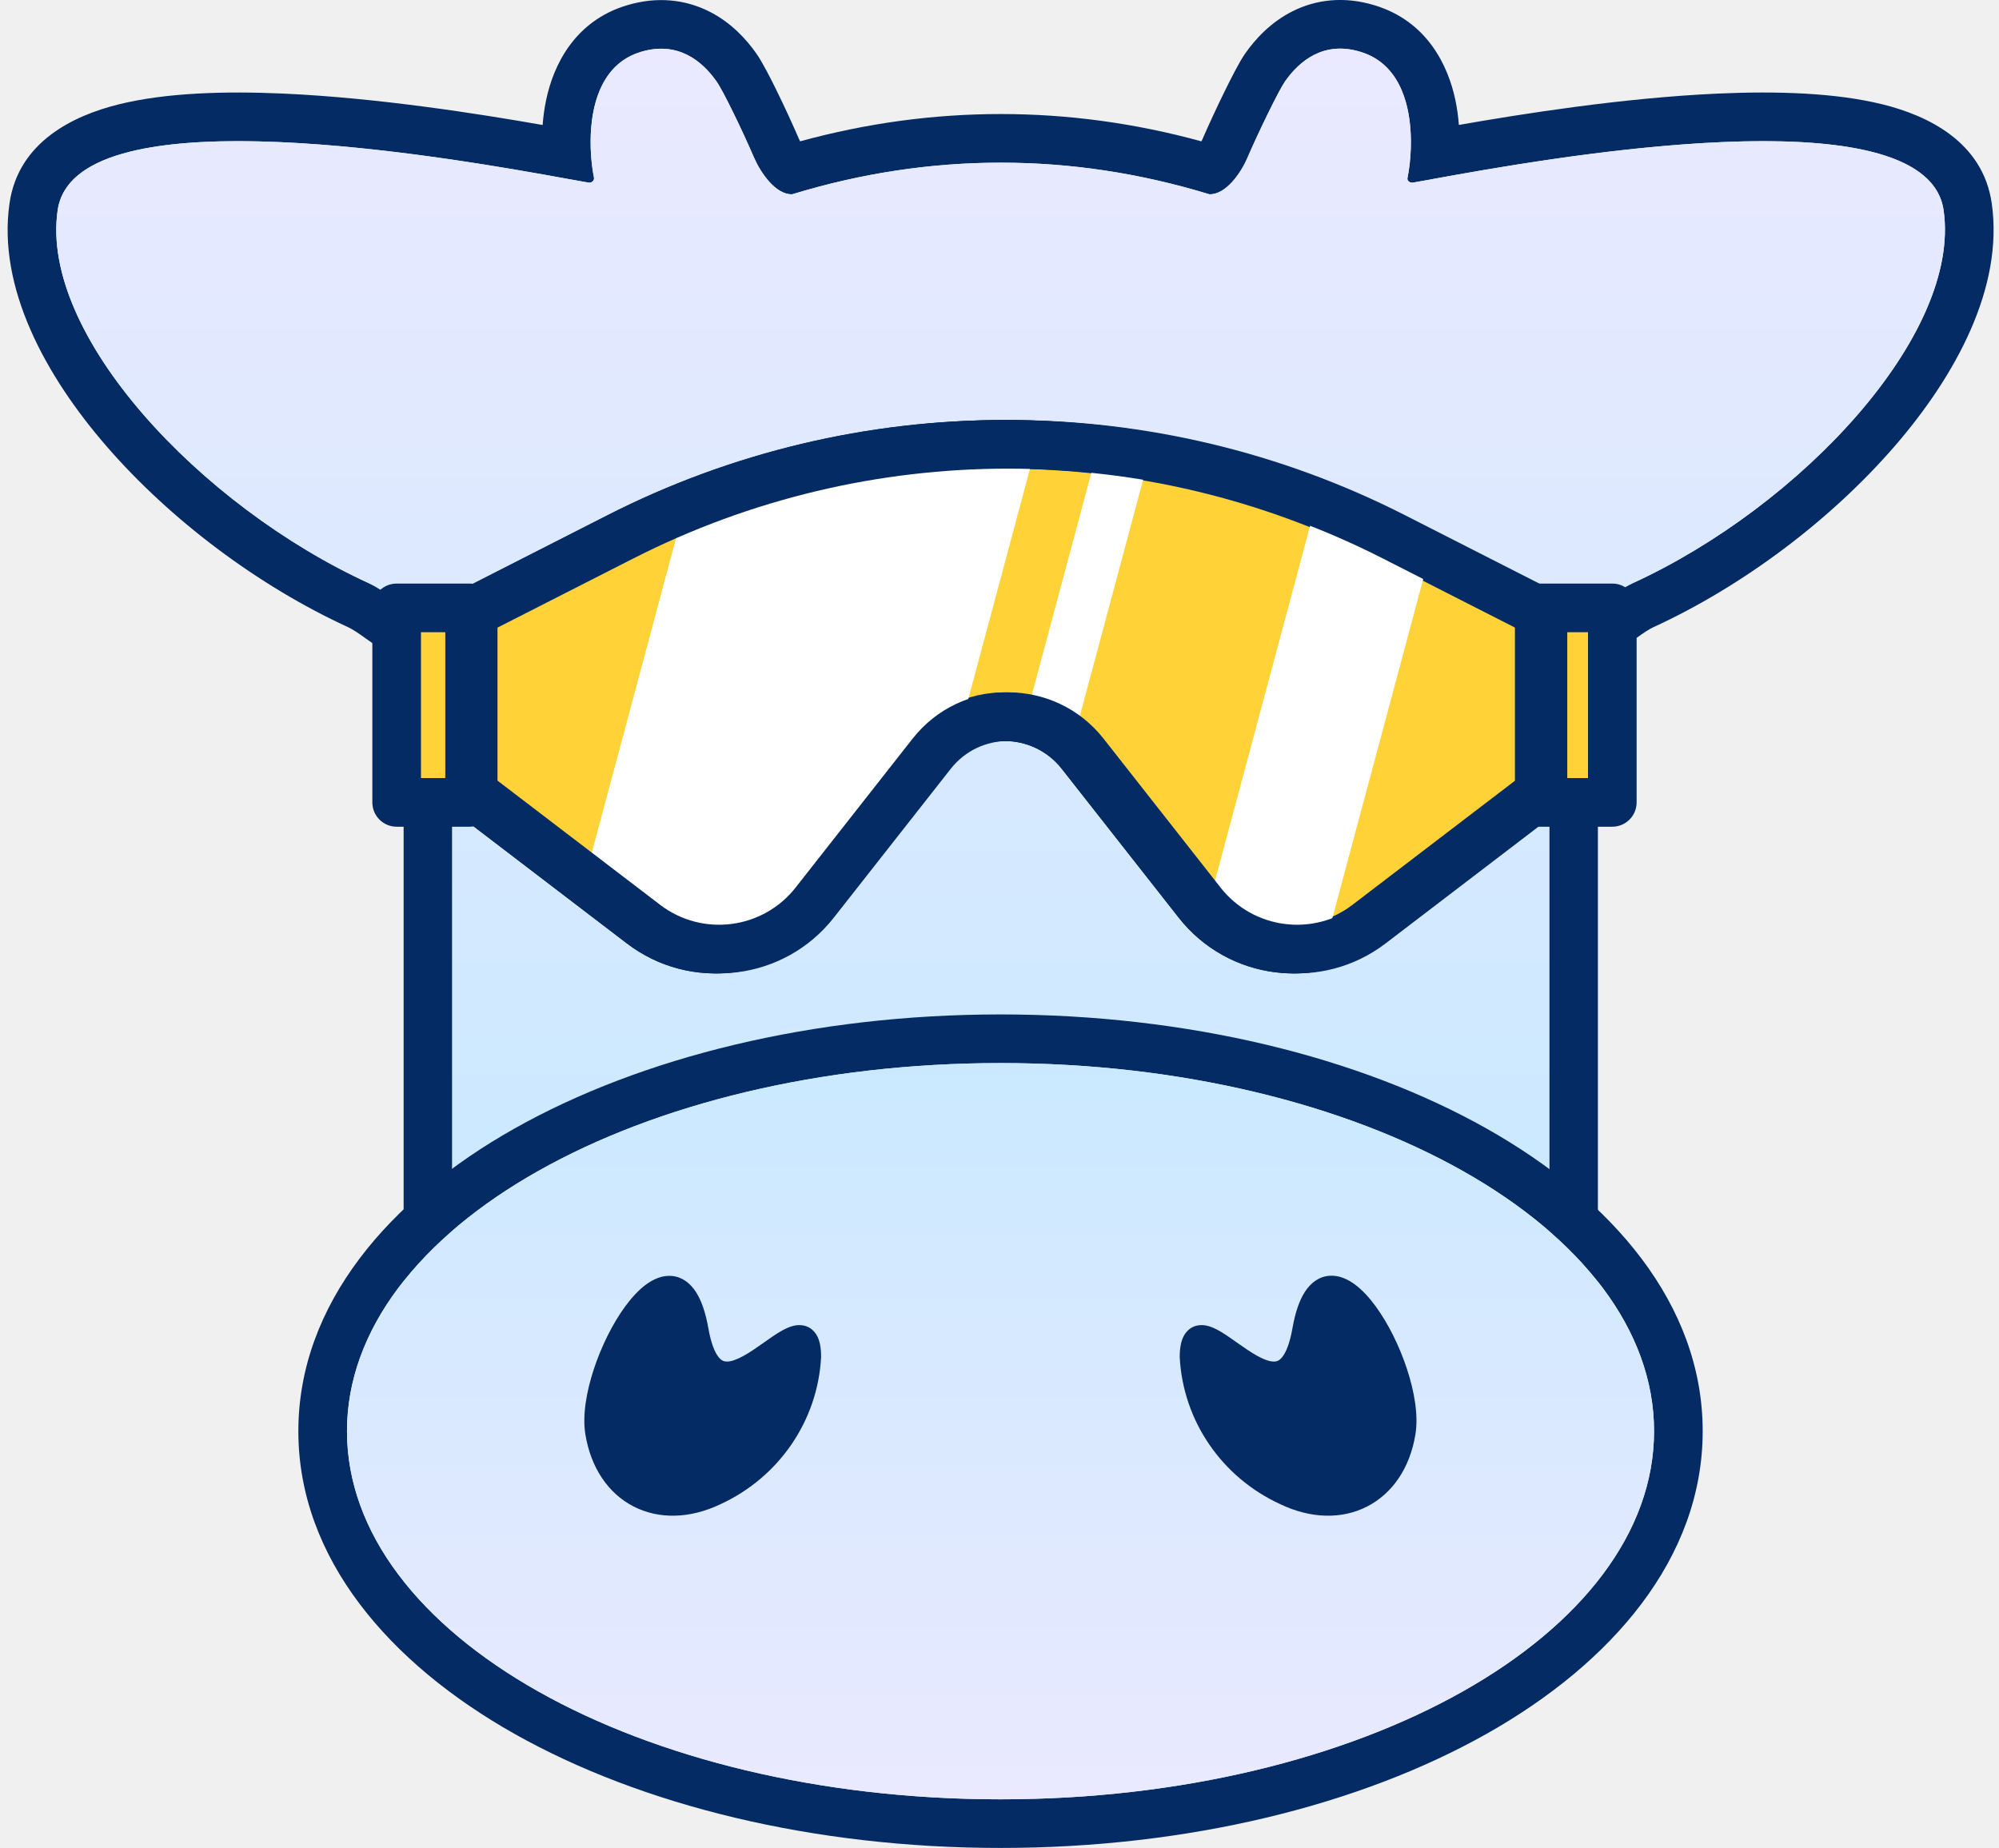
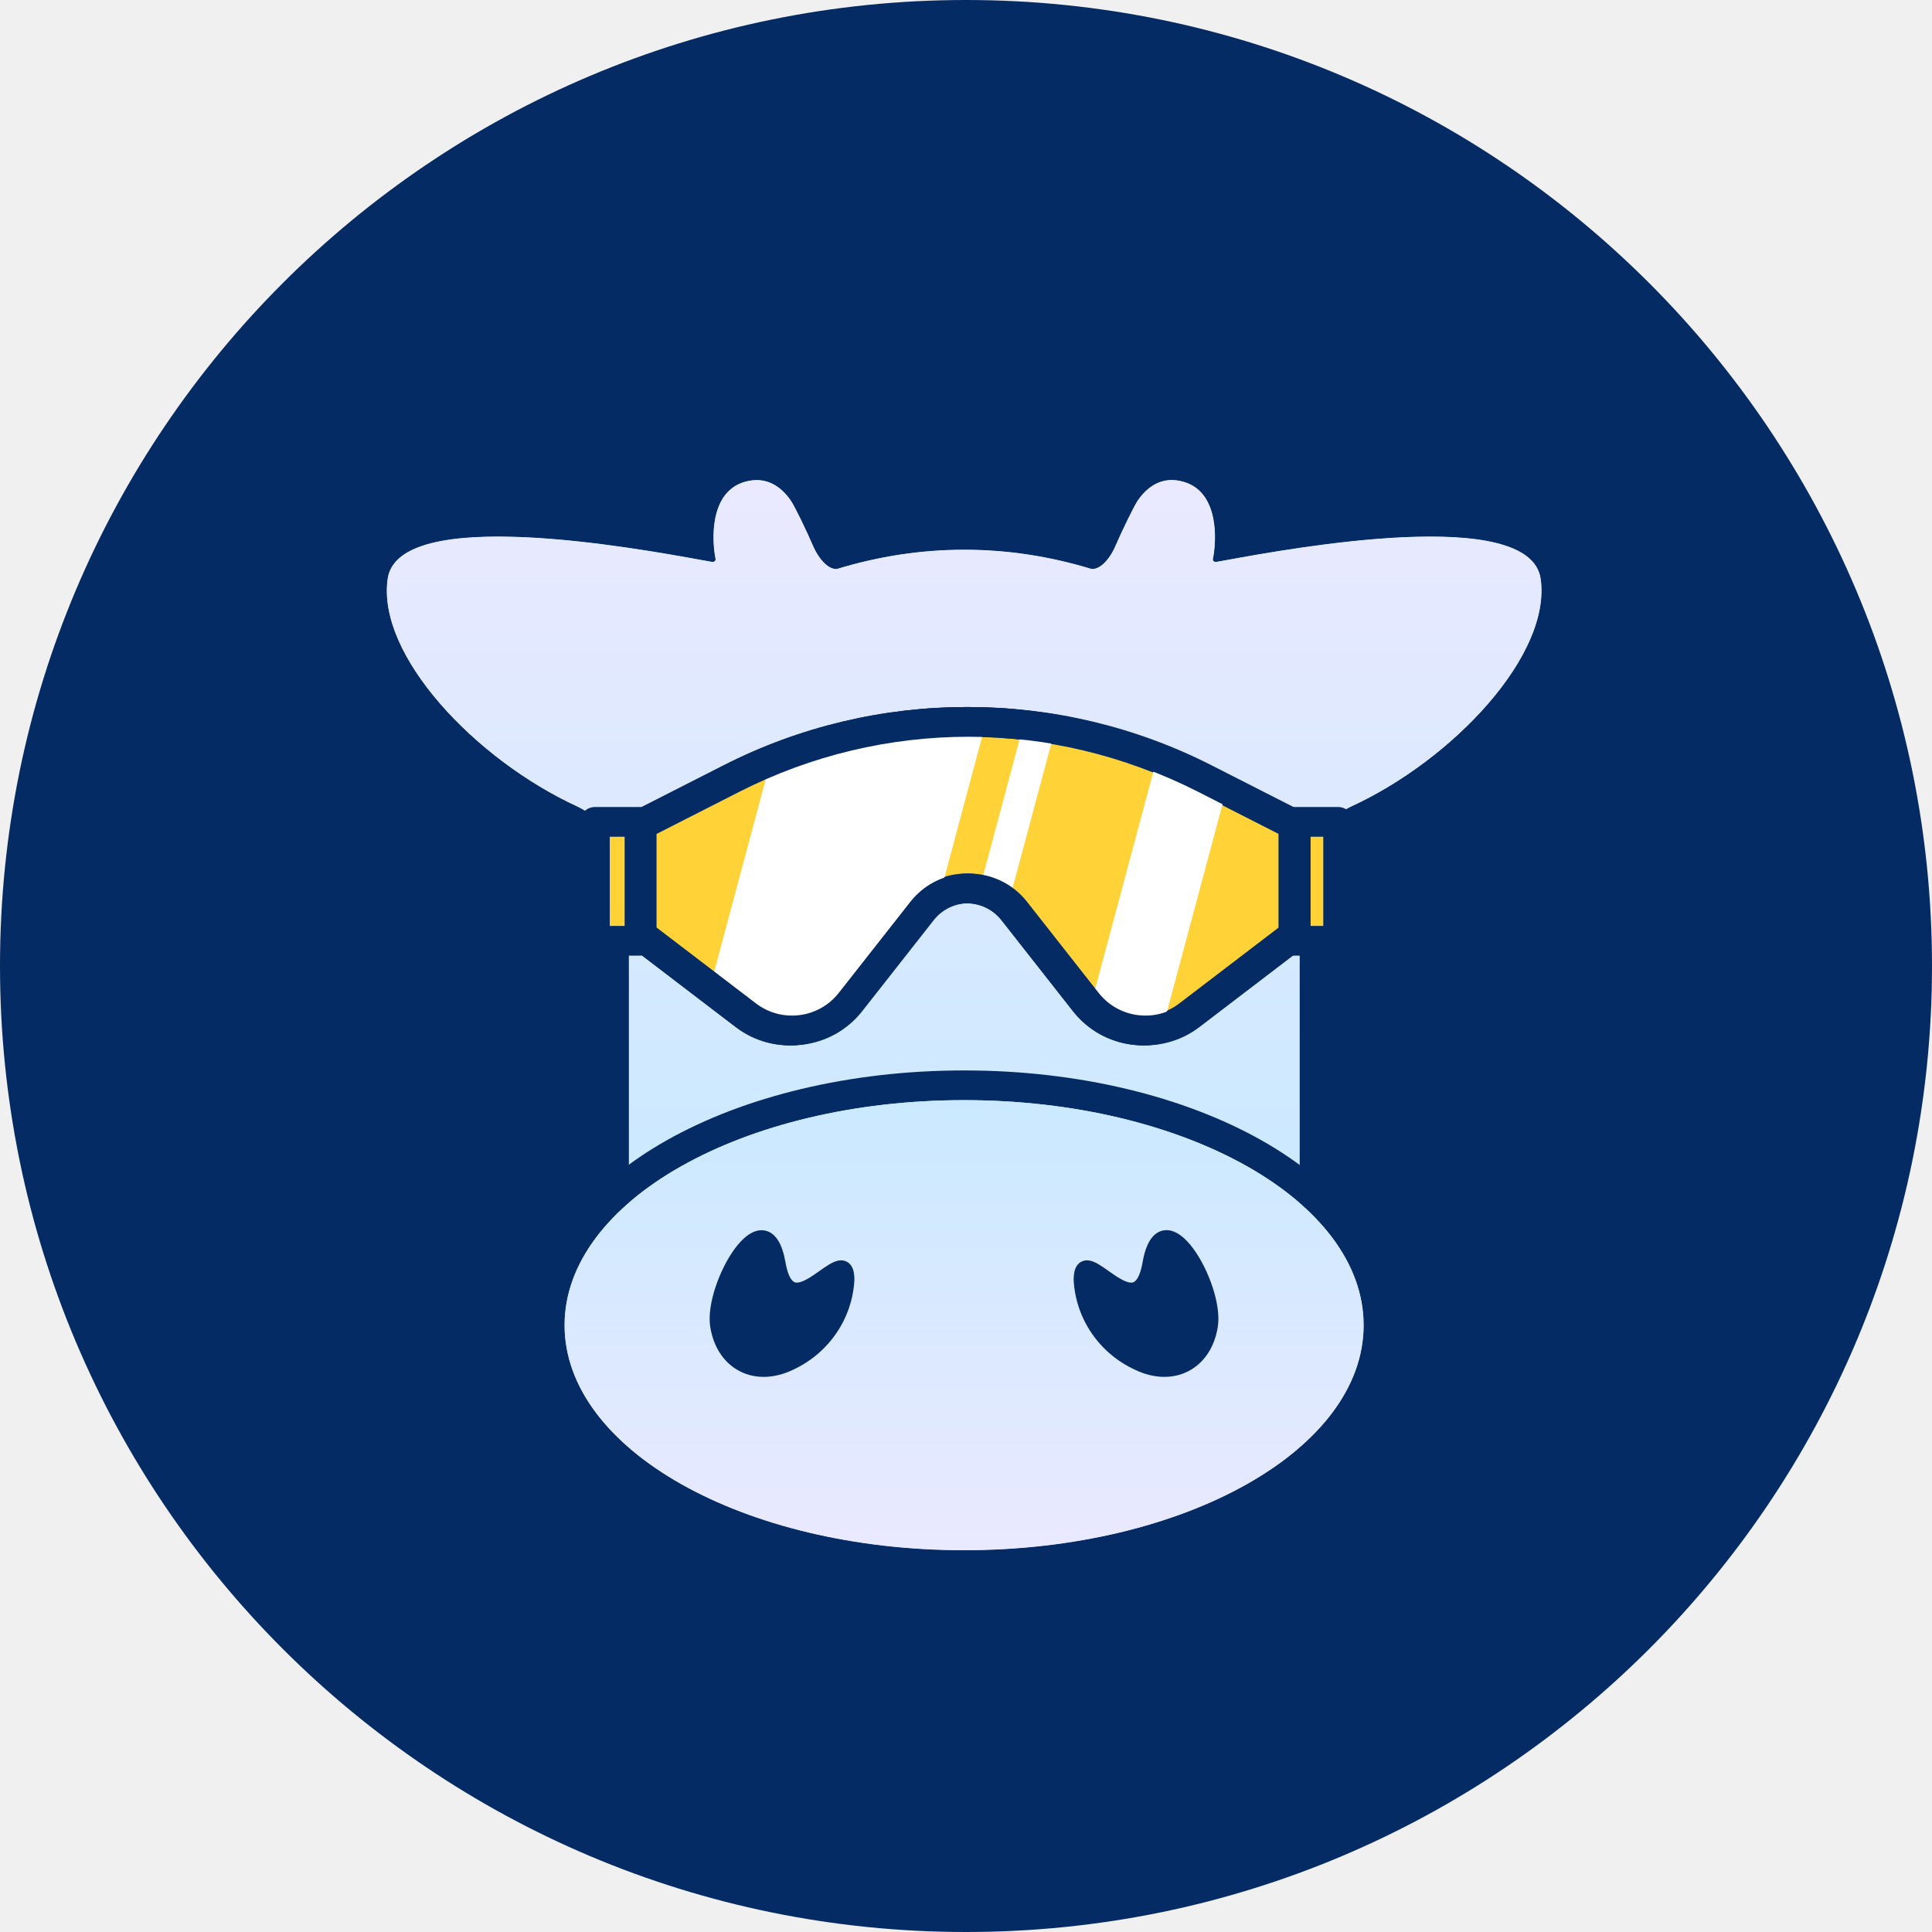
- <svg xmlns="http://www.w3.org/2000/svg" fill="none" height="220" viewBox="0 0 238 220" width="238">
-   <linearGradient id="a" gradientUnits="userSpaceOnUse" x1="118.987" x2="118.987" y1="147.782" y2="5.748">
+ <svg xmlns="http://www.w3.org/2000/svg" fill="none" height="236" viewBox="0 0 236 236" width="236">
+   <linearGradient id="a" gradientUnits="userSpaceOnUse" x1="117.684" x2="117.684" y1="147.7" y2="58.606">
    <stop offset="0" stop-color="#cae9ff" />
    <stop offset="1" stop-color="#eae9ff" />
  </linearGradient>
-   <linearGradient id="b" gradientUnits="userSpaceOnUse" x1="119.021" x2="119.021" y1="214.233" y2="126.534">
+   <linearGradient id="b" gradientUnits="userSpaceOnUse" x1="117.705" x2="117.705" y1="189.381" y2="134.37">
    <stop offset="0" stop-color="#eae9ff" />
    <stop offset="1" stop-color="#cae9ff" />
  </linearGradient>
+   <circle cx="118" cy="118" fill="#052b65" r="118" />
  <g clip-rule="evenodd" fill-rule="evenodd">
-     <path d="m170.473 21.337c12.418-2.258 58.878-10.739 60.933 3.705 2.113 14.792-17.021 35.229-37.052 44.405-1.042.492-1.997 1.158-2.924 1.824-.781.55-1.563 1.1-2.402 1.563-3.156 1.679-5.037 5.876-4.574 9.639v65.276c-15.805-10.855-38.992-17.629-65.305-17.629-26.313 0-49.528 6.774-65.304 17.629v-65.276c.463-3.792-1.418-7.96-4.574-9.639-.84-.463-1.621-1.013-2.403-1.563-.926-.666-1.882-1.332-2.924-1.824-20.06-9.176-39.223-29.584-37.081-44.405 2.055-14.445 48.515-5.963 60.934-3.705.984.174 1.766.318 2.287.405.347.058.695-.232.637-.579-.724-3.503-1.245-12.968 5.616-14.995 4.371-1.303 7.266 1.1 8.974 3.532.782 1.1 3.068 5.818 4.487 9.118.782 1.766 2.547 4.371 4.516 4.313 8.25-2.518 16.529-3.763 24.836-3.763 8.308 0 16.587 1.245 24.837 3.763 1.968.058 3.763-2.547 4.516-4.313 1.418-3.271 3.734-8.018 4.487-9.118 1.707-2.432 4.602-4.863 8.973-3.532 6.861 2.055 6.34 11.492 5.616 14.995-.087.347.26.637.637.579.521-.087 1.302-.232 2.287-.405z" fill="#cbe8fb" />
-     <path d="m173.51 20.788c-.057.01-.114.02-.171.03-.861.154-1.645.295-2.339.421-.151.028-.299.054-.442.08l-.085.015h.029c-.01.002-.019.003-.028.005-.001 0-.001 0-.001 0-.178.032-.349.062-.514.091-.188.034-.368.066-.538.096-.012.002-.025.004-.037.007-.062.011-.123.022-.183.033-.39.07-.722.129-.986.173-.377.058-.724-.232-.637-.579.096-.465.189-1.035.261-1.678.004-.036.008-.073.012-.11.107-1.005.164-2.181.109-3.413-.001-.018-.002-.035-.003-.052-.187-3.925-1.522-8.402-5.995-9.742-4.371-1.332-7.265 1.1-8.973 3.532-.753 1.1-3.069 5.847-4.487 9.118-.753 1.766-2.548 4.371-4.516 4.313-8.25-2.518-16.529-3.763-24.837-3.763-8.307 0-16.586 1.245-24.836 3.763-1.968.058-3.734-2.547-4.516-4.313-1.418-3.3-3.705-8.018-4.487-9.118-1.708-2.432-4.603-4.834-8.974-3.532-4.475 1.322-5.809 5.809-5.995 9.742-.001.017-.002.035-.002.052-.057 1.277.006 2.494.121 3.523.072.643.165 1.213.261 1.678.058.347-.289.637-.637.579-.304-.051-.698-.121-1.169-.206-.013-.002-.025-.004-.038-.007-.056-.01-.113-.02-.171-.031-.28-.05-.583-.104-.909-.162l-.086-.015c-.792-.144-1.719-.313-2.761-.498-.053-.009-.107-.019-.161-.029-15.57-2.77-56.012-9.207-57.926 4.248-2.142 14.821 17.021 35.229 37.081 44.405 1.042.492 1.997 1.158 2.924 1.824.782.55 1.563 1.1 2.403 1.563 3.155 1.679 5.037 5.847 4.574 9.639v65.275c1.832-1.26 3.764-2.465 5.789-3.611 15.42-8.725 36.258-14.017 59.515-14.017 23.262 0 44.081 5.293 59.516 14.021 2.024 1.145 3.956 2.349 5.789 3.607v-65.275c-.463-3.763 1.419-7.96 4.574-9.639.839-.463 1.621-1.013 2.402-1.563.927-.666 1.882-1.331 2.924-1.824 20.032-9.176 39.166-29.613 37.052-44.405-1.913-13.446-42.304-7.026-57.896-4.253zm63.628 3.438c1.422 9.966-4.253 20.461-11.578 28.915-7.552 8.715-17.996 16.615-28.758 21.552-.506.242-1.074.618-1.993 1.278l-.023.017-.105.074c-.733.516-1.736 1.222-2.856 1.841l-.039.021-.039.021c-.693.369-1.768 2.023-1.547 3.821l.044.352v76.63l-9.068-6.227c-14.639-10.055-36.613-16.612-62.027-16.612-25.416 0-47.416 6.559-62.023 16.609l-9.071 6.242v-76.64l.043-.35c.223-1.825-.848-3.455-1.546-3.827l-.039-.021-.038-.021c-1.12-.618-2.124-1.325-2.857-1.841l-.105-.074-.024-.017c-.918-.66-1.486-1.036-1.992-1.278-10.773-4.935-21.232-12.826-28.792-21.538-7.334-8.452-13.013-18.951-11.573-28.936 1.054-7.378 7.698-10.477 12.978-11.787 5.661-1.405 12.718-1.596 19.591-1.29 11.331.504 23.472 2.437 30.904 3.74.074-.967.205-1.96.412-2.951.853-4.096 3.348-9.442 9.674-11.314 3.596-1.07 6.927-.659 9.721.738 2.629 1.314 4.448 3.327 5.629 5.006.719 1.018 1.694 2.932 2.474 4.527.877 1.791 1.837 3.867 2.586 5.608.045.1.1.212.164.332 7.915-2.17 15.88-3.25 23.884-3.25 8.007 0 15.976 1.081 23.893 3.252.055-.106.1-.202.134-.283l.007-.017.007-.017c.752-1.733 1.725-3.821 2.607-5.62.796-1.622 1.753-3.499 2.414-4.464l.02-.029.02-.029c1.173-1.67 2.991-3.698 5.627-5.023 2.801-1.407 6.147-1.82 9.759-.723 6.298 1.893 8.79 7.217 9.645 11.315.205.987.337 1.974.411 2.936 7.434-1.303 19.559-3.232 30.875-3.735 6.873-.306 13.93-.114 19.591 1.29 5.281 1.311 11.929 4.411 12.979 11.794z" fill="#052b65" />
-     <path d="m170.473 21.337c12.418-2.258 58.878-10.739 60.933 3.705 2.113 14.792-17.021 35.229-37.052 44.405-1.042.492-1.997 1.158-2.924 1.824-.781.55-1.563 1.1-2.402 1.563-3.156 1.679-5.037 5.876-4.574 9.639v65.276c-15.805-10.855-38.992-17.629-65.305-17.629-26.313 0-49.528 6.774-65.304 17.629v-65.276c.463-3.792-1.418-7.96-4.574-9.639-.84-.463-1.621-1.013-2.403-1.563-.926-.666-1.882-1.332-2.924-1.824-20.06-9.176-39.223-29.584-37.081-44.405 2.055-14.445 48.515-5.963 60.934-3.705.984.174 1.766.318 2.287.405.347.058.695-.232.637-.579-.724-3.503-1.245-12.968 5.616-14.995 4.371-1.303 7.266 1.1 8.974 3.532.781 1.1 3.068 5.818 4.487 9.118.782 1.766 2.547 4.371 4.516 4.313 8.25-2.518 16.529-3.763 24.836-3.763 8.308 0 16.587 1.245 24.837 3.763 1.968.058 3.763-2.547 4.516-4.313 1.418-3.271 3.734-8.018 4.487-9.118 1.707-2.432 4.602-4.863 8.973-3.532 6.861 2.055 6.34 11.492 5.616 14.995-.087.347.26.637.637.579.521-.087 1.302-.232 2.287-.405z" fill="url(#a)" />
-     <path d="m41.312 170.386c0-24.199 34.823-43.825 77.809-43.825 42.987 0 77.81 19.626 77.81 43.825 0 24.2-34.823 43.826-77.81 43.826-42.986 0-77.809-19.626-77.809-43.826z" fill="#cbe8fb" />
-     <path d="m61.255 134.353c15.097-8.505 35.566-13.583 57.866-13.583 22.301 0 42.77 5.078 57.867 13.583 14.917 8.404 25.733 20.916 25.733 36.032s-10.816 27.628-25.733 36.032c-15.097 8.505-35.566 13.583-57.867 13.583-22.3 0-42.769-5.078-57.866-13.583-14.917-8.404-25.733-20.916-25.733-36.032s10.816-27.628 25.733-36.032zm57.866-7.794c-42.986 0-77.81 19.626-77.81 43.826s34.823 43.826 77.81 43.826c42.987 0 77.81-19.626 77.81-43.826s-34.823-43.826-77.81-43.826z" fill="#052b65" />
-     <path d="m41.312 170.386c0-24.199 34.823-43.825 77.809-43.825 42.987 0 77.81 19.626 77.81 43.825 0 24.2-34.823 43.826-77.81 43.826-42.986 0-77.809-19.626-77.809-43.826z" fill="url(#b)" />
+     <path d="m149.979 68.384c7.79-1.416 36.933-6.737 38.222 2.324 1.326 9.279-10.677 22.098-23.242 27.854-.653.309-1.253.726-1.834 1.144-.49.345-.98.69-1.507.981-1.979 1.053-3.159 3.686-2.869 6.046v40.946c-9.914-6.809-24.458-11.058-40.964-11.058-16.505 0-31.067 4.249-40.963 11.058v-40.946c.29-2.378-.89-4.993-2.869-6.046-.526-.291-1.017-.636-1.507-.981-.581-.418-1.18-.835-1.834-1.144-12.583-5.756-24.604-18.557-23.26-27.854 1.289-9.061 30.432-3.74 38.222-2.324.617.109 1.108.2 1.435.254.218.036.436-.145.399-.363-.454-2.197-.781-8.135 3.523-9.406 2.742-.817 4.558.69 5.629 2.215.49.69 1.925 3.65 2.814 5.72.49 1.108 1.597 2.742 2.833 2.705 5.175-1.58 10.368-2.361 15.579-2.361 5.212 0 10.405.781 15.58 2.361 1.235.036 2.36-1.598 2.832-2.705.89-2.052 2.343-5.03 2.815-5.72 1.071-1.525 2.887-3.05 5.629-2.215 4.303 1.289 3.976 7.209 3.522 9.406-.054.218.164.4.4.363.327-.054.817-.145 1.434-.254z" fill="#cbe8fb" />
+     <path d="m151.885 68.04c-.036.006-.072.013-.108.019-.54.096-1.031.185-1.467.264-.095.017-.187.034-.277.05l-.054.01h.019c-.006.001-.012.002-.018.003 0 0 0 0-.001 0-.111.02-.219.039-.322.057-.118.021-.231.041-.337.06-.008.002-.016.003-.024.004-.039.007-.077.014-.114.021-.245.044-.453.081-.619.109-.236.036-.454-.145-.399-.363.06-.292.118-.649.163-1.052.003-.023.005-.046.008-.069.067-.63.103-1.368.068-2.141 0-.011-.001-.022-.001-.033-.118-2.462-.956-5.27-3.761-6.111-2.742-.835-4.558.69-5.629 2.215-.472.69-1.925 3.668-2.814 5.72-.472 1.108-1.598 2.742-2.833 2.705-5.175-1.58-10.368-2.361-15.579-2.361-5.212 0-10.405.781-15.58 2.361-1.234.036-2.342-1.598-2.832-2.705-.89-2.07-2.324-5.03-2.814-5.72-1.071-1.525-2.887-3.032-5.629-2.215-2.807.829-3.644 3.644-3.761 6.111-.001.011-.001.022-.002.033-.036.801.004 1.565.076 2.21.045.404.103.761.164 1.053.036.218-.182.4-.4.363-.191-.032-.438-.076-.733-.129-.008-.001-.016-.003-.024-.004-.035-.006-.071-.013-.107-.019-.175-.031-.366-.066-.57-.102l-.054-.01c-.497-.09-1.078-.196-1.732-.312-.034-.006-.067-.012-.101-.018-9.767-1.738-35.135-5.775-36.336 2.664-1.344 9.297 10.677 22.098 23.26 27.854.654.309 1.253.726 1.834 1.144.49.345.981.69 1.507.981 1.979 1.053 3.159 3.668 2.869 6.046v40.946c1.149-.791 2.361-1.547 3.632-2.266 9.672-5.473 22.744-8.792 37.333-8.792 14.591 0 27.65 3.321 37.332 8.795 1.27.718 2.482 1.473 3.632 2.263v-40.946c-.291-2.36.889-4.993 2.868-6.046.527-.291 1.017-.636 1.508-.981.581-.418 1.18-.835 1.834-1.144 12.565-5.756 24.567-18.575 23.241-27.854-1.2-8.434-26.536-4.407-36.316-2.668zm39.912 2.156c.892 6.251-2.668 12.835-7.263 18.138-4.737 5.467-11.288 10.422-18.039 13.519-.317.152-.674.388-1.25.802l-.015.011-.065.046c-.46.323-1.09.767-1.792 1.154l-.024.014-.025.013c-.435.231-1.109 1.269-.97 2.397l.027.221v48.068l-5.687-3.907c-9.183-6.306-22.967-10.42-38.908-10.42-15.943 0-29.743 4.114-38.906 10.419l-5.69 3.915v-48.074l.027-.219c.14-1.145-.532-2.167-.97-2.4l-.024-.013-.024-.014c-.703-.387-1.332-.831-1.792-1.154l-.066-.046-.015-.011c-.576-.414-.932-.65-1.249-.801-6.758-3.096-13.318-8.046-18.061-13.511-4.601-5.301-8.163-11.887-7.259-18.151.661-4.628 4.829-6.572 8.141-7.394 3.551-.881 7.978-1.001 12.289-.809 7.107.316 14.723 1.529 19.385 2.346.046-.607.129-1.229.258-1.851.535-2.57 2.1-5.923 6.068-7.097 2.256-.671 4.345-.413 6.098.463 1.649.824 2.79 2.087 3.531 3.14.451.638 1.063 1.839 1.552 2.84.55 1.124 1.153 2.426 1.623 3.518.028.062.062.133.102.208 4.965-1.361 9.962-2.039 14.983-2.039 5.022 0 10.021.678 14.987 2.04.034-.067.062-.127.084-.177l.004-.01.005-.01c.471-1.087 1.082-2.397 1.635-3.525.499-1.017 1.1-2.195 1.514-2.8l.013-.018.012-.018c.736-1.048 1.876-2.32 3.53-3.151 1.757-.883 3.856-1.142 6.121-.454 3.951 1.188 5.514 4.527 6.05 7.098.129.619.212 1.238.258 1.842 4.664-.817 12.269-2.027 19.368-2.343 4.311-.192 8.738-.072 12.289.809 3.312.822 7.482 2.767 8.141 7.398z" fill="#052b65" />
+     <path d="m149.979 68.384c7.79-1.416 36.933-6.737 38.222 2.324 1.326 9.279-10.677 22.098-23.242 27.854-.653.309-1.253.726-1.834 1.144-.49.345-.98.69-1.507.981-1.979 1.053-3.159 3.686-2.869 6.046v40.946c-9.914-6.809-24.458-11.058-40.964-11.058-16.505 0-31.067 4.249-40.963 11.058v-40.946c.29-2.378-.89-4.993-2.869-6.046-.526-.291-1.017-.636-1.507-.981-.581-.418-1.18-.835-1.834-1.144-12.583-5.756-24.604-18.557-23.26-27.854 1.289-9.061 30.432-3.74 38.222-2.324.617.109 1.108.2 1.435.254.218.036.436-.145.399-.363-.454-2.197-.781-8.135 3.523-9.406 2.742-.817 4.558.69 5.629 2.215.49.69 1.925 3.65 2.814 5.72.49 1.108 1.597 2.742 2.833 2.705 5.175-1.58 10.368-2.361 15.579-2.361 5.212 0 10.405.781 15.58 2.361 1.235.036 2.36-1.598 2.832-2.705.89-2.052 2.343-5.03 2.815-5.72 1.071-1.525 2.887-3.05 5.629-2.215 4.303 1.289 3.976 7.209 3.522 9.406-.054.218.164.4.4.363.327-.054.817-.145 1.434-.254z" fill="url(#a)" />
+     <path d="m68.96 161.878c0-15.18 21.844-27.491 48.808-27.491 26.965 0 48.809 12.311 48.809 27.491 0 15.179-21.844 27.49-48.809 27.49-26.964 0-48.808-12.311-48.808-27.49z" fill="#cbe8fb" />
+     <path d="m81.47 139.276c9.47-5.335 22.31-8.52 36.298-8.52 13.989 0 26.828 3.185 36.298 8.52 9.357 5.272 16.142 13.12 16.142 22.602s-6.785 17.331-16.142 22.602c-9.47 5.335-22.309 8.521-36.298 8.521-13.988 0-26.828-3.186-36.298-8.521-9.357-5.271-16.142-13.12-16.142-22.602s6.784-17.33 16.142-22.602zm36.298-4.889c-26.964 0-48.808 12.311-48.808 27.491s21.844 27.491 48.808 27.491c26.964 0 48.808-12.311 48.808-27.491s-21.844-27.491-48.808-27.491z" fill="#052b65" />
+     <path d="m68.96 161.878c0-15.18 21.844-27.491 48.808-27.491 26.965 0 48.809 12.311 48.809 27.491 0 15.179-21.844 27.49-48.809 27.49-26.964 0-48.808-12.311-48.808-27.49z" fill="url(#b)" />
    <g fill="#052b65">
-       <path d="m90.943 159.836.015-.01c.611-.434 1.252-.888 1.85-1.246.566-.339 1.266-.7 1.982-.799.385-.052.84-.039 1.299.149.473.194.835.529 1.089.929.46.724.581 1.682.581 2.668v.039l-.002.039c-.406 7.548-5.018 14.269-11.975 17.472-3.657 1.746-7.348 1.81-10.347.27-3.003-1.542-5.079-4.575-5.734-8.55-.383-2.267.119-5.122.998-7.793.891-2.706 2.237-5.431 3.742-7.482.751-1.023 1.579-1.931 2.454-2.58.859-.637 1.916-1.136 3.071-1.041 1.229.102 2.2.84 2.893 1.913.672 1.04 1.152 2.484 1.476 4.305l.001.003c.329 1.88.792 2.906 1.211 3.433.356.449.678.549 1.039.541.466-.01 1.095-.216 1.905-.659.794-.433 1.609-1.005 2.454-1.601z" />
-       <path d="m147.27 159.836-.013-.009-.004-.003-.029-.021c-.601-.426-1.229-.872-1.814-1.223-.563-.338-1.26-.701-1.977-.799-.385-.053-.84-.039-1.298.15-.472.195-.832.528-1.085.926-.459.719-.587 1.673-.595 2.659v.045l.002.044c.406 7.545 4.986 14.268 11.977 17.473 3.656 1.745 7.347 1.809 10.346.269 3.003-1.542 5.079-4.575 5.734-8.549.383-2.273-.119-5.134-.998-7.81-.89-2.71-2.237-5.436-3.742-7.487-.751-1.024-1.579-1.931-2.455-2.58-.86-.636-1.919-1.134-3.075-1.035-1.229.104-2.198.845-2.89 1.92-.671 1.043-1.151 2.489-1.474 4.314-.329 1.88-.793 2.908-1.212 3.435-.356.449-.678.549-1.039.541-.466-.01-1.094-.216-1.905-.659-.793-.433-1.608-1.005-2.454-1.601z" />
+       <path d="m100.092 155.261.009-.007c.384-.272.786-.557 1.161-.781.355-.213.793-.44 1.243-.501.241-.033.527-.025.815.093.297.122.523.332.683.583.288.454.364 1.055.364 1.674v.024l-.001.024c-.255 4.735-3.148 8.951-7.512 10.96-2.294 1.095-4.609 1.136-6.49.169-1.884-.967-3.186-2.87-3.597-5.363-.24-1.422.075-3.213.626-4.888.559-1.698 1.403-3.407 2.347-4.693.471-.642.99-1.212 1.54-1.619.539-.399 1.202-.712 1.927-.653.771.064 1.38.527 1.815 1.2.422.652.723 1.558.925 2.701l0.0.002c.206 1.179.497 1.822.76 2.153.223.281.426.344.652.339.292-.006.687-.135 1.195-.413.498-.272 1.009-.631 1.539-1.004z" />
+       <path d="m135.425 155.261-.009-.006-.002-.002-.018-.013c-.377-.267-.771-.547-1.138-.767-.353-.213-.791-.44-1.24-.501-.242-.033-.527-.025-.815.094-.296.122-.521.331-.68.58-.288.452-.368 1.05-.373 1.668v.028l.001.028c.254 4.733 3.128 8.95 7.513 10.96 2.293 1.095 4.608 1.135 6.489.169 1.884-.967 3.186-2.869 3.597-5.362.24-1.426-.074-3.221-.626-4.899-.558-1.7-1.403-3.41-2.347-4.697-.471-.642-.99-1.211-1.54-1.618-.539-.399-1.203-.711-1.929-.65-.77.066-1.378.531-1.812 1.205-.422.654-.723 1.561-.925 2.706-.207 1.179-.498 1.824-.76 2.155-.223.281-.426.344-.652.339-.292-.006-.687-.135-1.195-.413-.498-.272-1.009-.631-1.539-1.004z" />
    </g>
  </g>
-   <path d="m165.557 63.929 17.719 9.021v21.421l-20.496 15.652c-6.291 4.804-15.275 3.663-20.165-2.561l-13.918-17.713c-4.636-5.9-13.573-5.9-18.209 0l-13.918 17.713c-4.891 6.224-13.874 7.365-20.165 2.561l-20.496-15.652v-21.421l17.719-9.021c28.88-14.702 63.05-14.702 91.93 0z" fill="#ffd338" />
-   <path clip-rule="evenodd" d="m164.244 66.507c-28.054-14.282-61.248-14.282-89.303 0l-16.137 8.215v18.215l19.358 14.783c5.033 3.843 12.22 2.93 16.132-2.049l13.918-17.713c5.795-7.375 16.967-7.375 22.761 0l13.918 17.713c3.912 4.979 11.099 5.892 16.132 2.049l19.359-14.783v-18.215zm-91.93-5.159c29.705-15.123 64.852-15.123 94.557 0l17.719 9.021c.97.494 1.581 1.491 1.581 2.58v21.421c0 .902-.421 1.753-1.138 2.301l-20.496 15.652c-7.55 5.765-18.33 4.396-24.198-3.073l-13.918-17.713c-3.477-4.425-10.18-4.425-13.657 0l-13.918 17.713c-5.869 7.469-16.649 8.838-24.198 3.073l-20.496-15.652c-.717-.548-1.138-1.398-1.138-2.301v-21.421c0-1.089.611-2.086 1.581-2.58z" fill="#052b65" fill-rule="evenodd" />
-   <path d="m165.557 63.929 17.719 9.021v21.421l-20.496 15.652c-6.291 4.804-15.275 3.663-20.165-2.561l-13.918-17.713c-4.636-5.9-13.573-5.9-18.209 0l-13.918 17.713c-4.891 6.224-13.874 7.365-20.165 2.561l-20.496-15.652v-21.421l17.719-9.021c28.88-14.702 63.05-14.702 91.93 0z" fill="#ffd338" />
-   <path clip-rule="evenodd" d="m164.244 66.507c-28.054-14.282-61.248-14.282-89.303 0l-16.137 8.215v18.215l19.358 14.783c5.033 3.843 12.22 2.93 16.132-2.049l13.918-17.713c5.795-7.375 16.967-7.375 22.761 0l13.918 17.713c3.912 4.979 11.099 5.892 16.132 2.049l19.359-14.783v-18.215zm-91.93-5.159c29.705-15.123 64.852-15.123 94.557 0l17.719 9.021c.97.494 1.581 1.491 1.581 2.58v21.421c0 .902-.421 1.753-1.138 2.301l-20.496 15.652c-7.55 5.765-18.33 4.396-24.198-3.073l-13.918-17.713c-3.477-4.425-10.18-4.425-13.657 0l-13.918 17.713c-5.869 7.469-16.649 8.838-24.198 3.073l-20.496-15.652c-.717-.548-1.138-1.398-1.138-2.301v-21.421c0-1.089.611-2.086 1.581-2.58z" fill="#052b65" fill-rule="evenodd" />
-   <path d="m47.226 72.369h8.684v23.158h-8.684z" fill="#ffd338" />
-   <path clip-rule="evenodd" d="m44.33 72.369c0-1.599 1.296-2.895 2.895-2.895h8.684c1.599 0 2.895 1.296 2.895 2.895v23.158c0 1.599-1.296 2.895-2.895 2.895h-8.684c-1.599 0-2.895-1.296-2.895-2.895zm5.789 2.895v17.368h2.895v-17.368z" fill="#052b65" fill-rule="evenodd" />
-   <path d="m183.276 72.369h8.685v23.158h-8.685z" fill="#ffd338" />
-   <path clip-rule="evenodd" d="m180.382 72.369c0-1.599 1.296-2.895 2.895-2.895h8.684c1.598 0 2.894 1.296 2.894 2.895v23.158c0 1.599-1.296 2.895-2.894 2.895h-8.684c-1.599 0-2.895-1.296-2.895-2.895zm5.789 2.895v17.368h2.895v-17.368z" fill="#052b65" fill-rule="evenodd" />
+   <path d="m146.896 95.1 11.115 5.659v13.436l-12.857 9.818c-3.946 3.014-9.581 2.298-12.649-1.606l-8.73-11.111c-2.908-3.701-8.514-3.701-11.422 0l-8.731 11.111c-3.067 3.904-8.702 4.62-12.649 1.606l-12.857-9.818v-13.436l11.114-5.659c18.116-9.222 39.55-9.222 57.665 0z" fill="#ffd338" />
+   <path clip-rule="evenodd" d="m146.072 96.718c-17.598-8.959-38.419-8.959-56.017 0l-10.123 5.153v11.426l12.143 9.273c3.157 2.41 7.665 1.838 10.12-1.286l8.73-11.111c3.635-4.626 10.643-4.626 14.277 0l8.731 11.111c2.454 3.124 6.962 3.696 10.119 1.286l12.143-9.273v-11.426zm-57.665-3.236c18.633-9.486 40.68-9.486 59.313 0l11.114 5.658c.609.31.992.935.992 1.618v13.437c0 .566-.264 1.099-.713 1.443l-12.857 9.818c-4.736 3.616-11.498 2.757-15.179-1.928l-8.73-11.111c-2.181-2.776-6.386-2.776-8.567 0l-8.73 11.111c-3.681 4.685-10.443 5.544-15.179 1.928l-12.857-9.818c-.45-.344-.714-.877-.714-1.443v-13.437c0-.683.383-1.308.992-1.618z" fill="#052b65" fill-rule="evenodd" />
+   <path d="m146.896 95.1 11.115 5.659v13.436l-12.857 9.818c-3.946 3.014-9.581 2.298-12.649-1.606l-8.73-11.111c-2.908-3.701-8.514-3.701-11.422 0l-8.731 11.111c-3.067 3.904-8.702 4.62-12.649 1.606l-12.857-9.818v-13.436l11.114-5.659c18.116-9.222 39.55-9.222 57.665 0z" fill="#ffd338" />
+   <path clip-rule="evenodd" d="m146.072 96.718c-17.598-8.959-38.419-8.959-56.017 0l-10.123 5.153v11.426l12.143 9.273c3.157 2.41 7.665 1.838 10.12-1.286l8.73-11.111c3.635-4.626 10.643-4.626 14.277 0l8.731 11.111c2.454 3.124 6.962 3.696 10.119 1.286l12.143-9.273v-11.426zm-57.665-3.236c18.633-9.486 40.68-9.486 59.313 0l11.114 5.658c.609.31.992.935.992 1.618v13.437c0 .566-.264 1.099-.713 1.443l-12.857 9.818c-4.736 3.616-11.498 2.757-15.179-1.928l-8.73-11.111c-2.181-2.776-6.386-2.776-8.567 0l-8.73 11.111c-3.681 4.685-10.443 5.544-15.179 1.928l-12.857-9.818c-.45-.344-.714-.877-.714-1.443v-13.437c0-.683.383-1.308.992-1.618z" fill="#052b65" fill-rule="evenodd" />
+   <path d="m72.67 100.395h5.447v14.526h-5.447z" fill="#ffd338" />
+   <path clip-rule="evenodd" d="m70.853 100.394c0-1.003.813-1.816 1.816-1.816h5.447c1.003 0 1.816.813 1.816 1.816v14.526c0 1.003-.813 1.816-1.816 1.816h-5.447c-1.003 0-1.816-.813-1.816-1.816zm3.632 1.816v10.894h1.816v-10.894z" fill="#052b65" fill-rule="evenodd" />
+   <path d="m158.011 100.395h5.447v14.526h-5.447z" fill="#ffd338" />
+   <path clip-rule="evenodd" d="m156.195 100.394c0-1.003.813-1.816 1.816-1.816h5.447c1.003 0 1.816.813 1.816 1.816v14.526c0 1.003-.813 1.816-1.816 1.816h-5.447c-1.003 0-1.816-.813-1.816-1.816zm3.631 1.816v10.894h1.816v-10.894z" fill="#052b65" fill-rule="evenodd" />
  <g fill="#fff">
-     <path d="m123.398 52.934c-14.276-.39-28.615 2.238-42.035 7.882l-11.609 43.327 7.692 5.873c6.291 4.805 15.275 3.664 20.165-2.561l13.917-17.713c.783-.996 1.687-1.823 2.673-2.483z" />
-     <path d="m127.864 87.846c-1.691-1.357-3.684-2.168-5.735-2.433l8.578-32.014c2.063.206 4.121.475 6.171.808z" />
-     <path d="m157.71 112.741c-5.023.94-10.371-.822-13.826-5.002l12.907-48.172c3.325 1.27 6.598 2.722 9.807 4.356l3.689 1.878z" />
+     <path d="m120.451 88.203c-8.955-.244-17.95 1.404-26.367 4.944l-7.282 27.178 4.825 3.684c3.946 3.014 9.581 2.298 12.649-1.606l8.73-11.111c.491-.625 1.058-1.144 1.677-1.557z" />
+     <path d="m123.252 110.102c-1.061-.851-2.31-1.36-3.597-1.526l5.381-20.082c1.294.129 2.584.298 3.87.507z" />
+     <path d="m141.974 125.718c-3.151.59-6.506-.515-8.673-3.137l8.096-30.217c2.086.797 4.139 1.708 6.152 2.732l2.314 1.178z" />
  </g>
-   <path clip-rule="evenodd" d="m164.672 66.503c-28.054-14.282-61.248-14.282-89.303 0l-16.137 8.215v18.215l19.358 14.783c5.033 3.843 12.22 2.93 16.132-2.049l13.918-17.713c5.795-7.375 16.967-7.375 22.762 0l13.917 17.713c3.913 4.979 11.099 5.892 16.132 2.049l19.359-14.783v-18.215zm-91.929-5.159c29.704-15.123 64.851-15.123 94.556 0l17.719 9.021c.97.494 1.581 1.491 1.581 2.58v21.421c0 .902-.421 1.753-1.138 2.301l-20.496 15.652c-7.549 5.765-18.33 4.396-24.198-3.073l-13.918-17.713c-3.477-4.425-10.18-4.425-13.657 0l-13.917 17.713c-5.869 7.469-16.649 8.838-24.198 3.073l-20.496-15.652c-.717-.548-1.138-1.398-1.138-2.301v-21.421c0-1.089.611-2.086 1.581-2.58z" fill="#052b65" fill-rule="evenodd" />
+   <path clip-rule="evenodd" d="m146.341 96.716c-17.598-8.959-38.42-8.959-56.018 0l-10.123 5.153v11.426l12.143 9.273c3.157 2.41 7.665 1.838 10.119-1.286l8.73-11.111c3.635-4.626 10.643-4.626 14.278 0l8.73 11.111c2.454 3.124 6.962 3.696 10.119 1.286l12.143-9.273v-11.426zm-57.665-3.236c18.633-9.486 40.679-9.486 59.312 0l11.115 5.658c.609.31.992.935.992 1.618v13.437c0 .566-.264 1.099-.714 1.443l-12.857 9.818c-4.735 3.616-11.497 2.757-15.178-1.928l-8.731-11.111c-2.18-2.776-6.385-2.776-8.566 0l-8.73 11.111c-3.682 4.685-10.444 5.544-15.179 1.928l-12.857-9.818c-.45-.344-.714-.877-.714-1.443v-13.437c0-.683.383-1.308.992-1.618z" fill="#052b65" fill-rule="evenodd" />
</svg>
